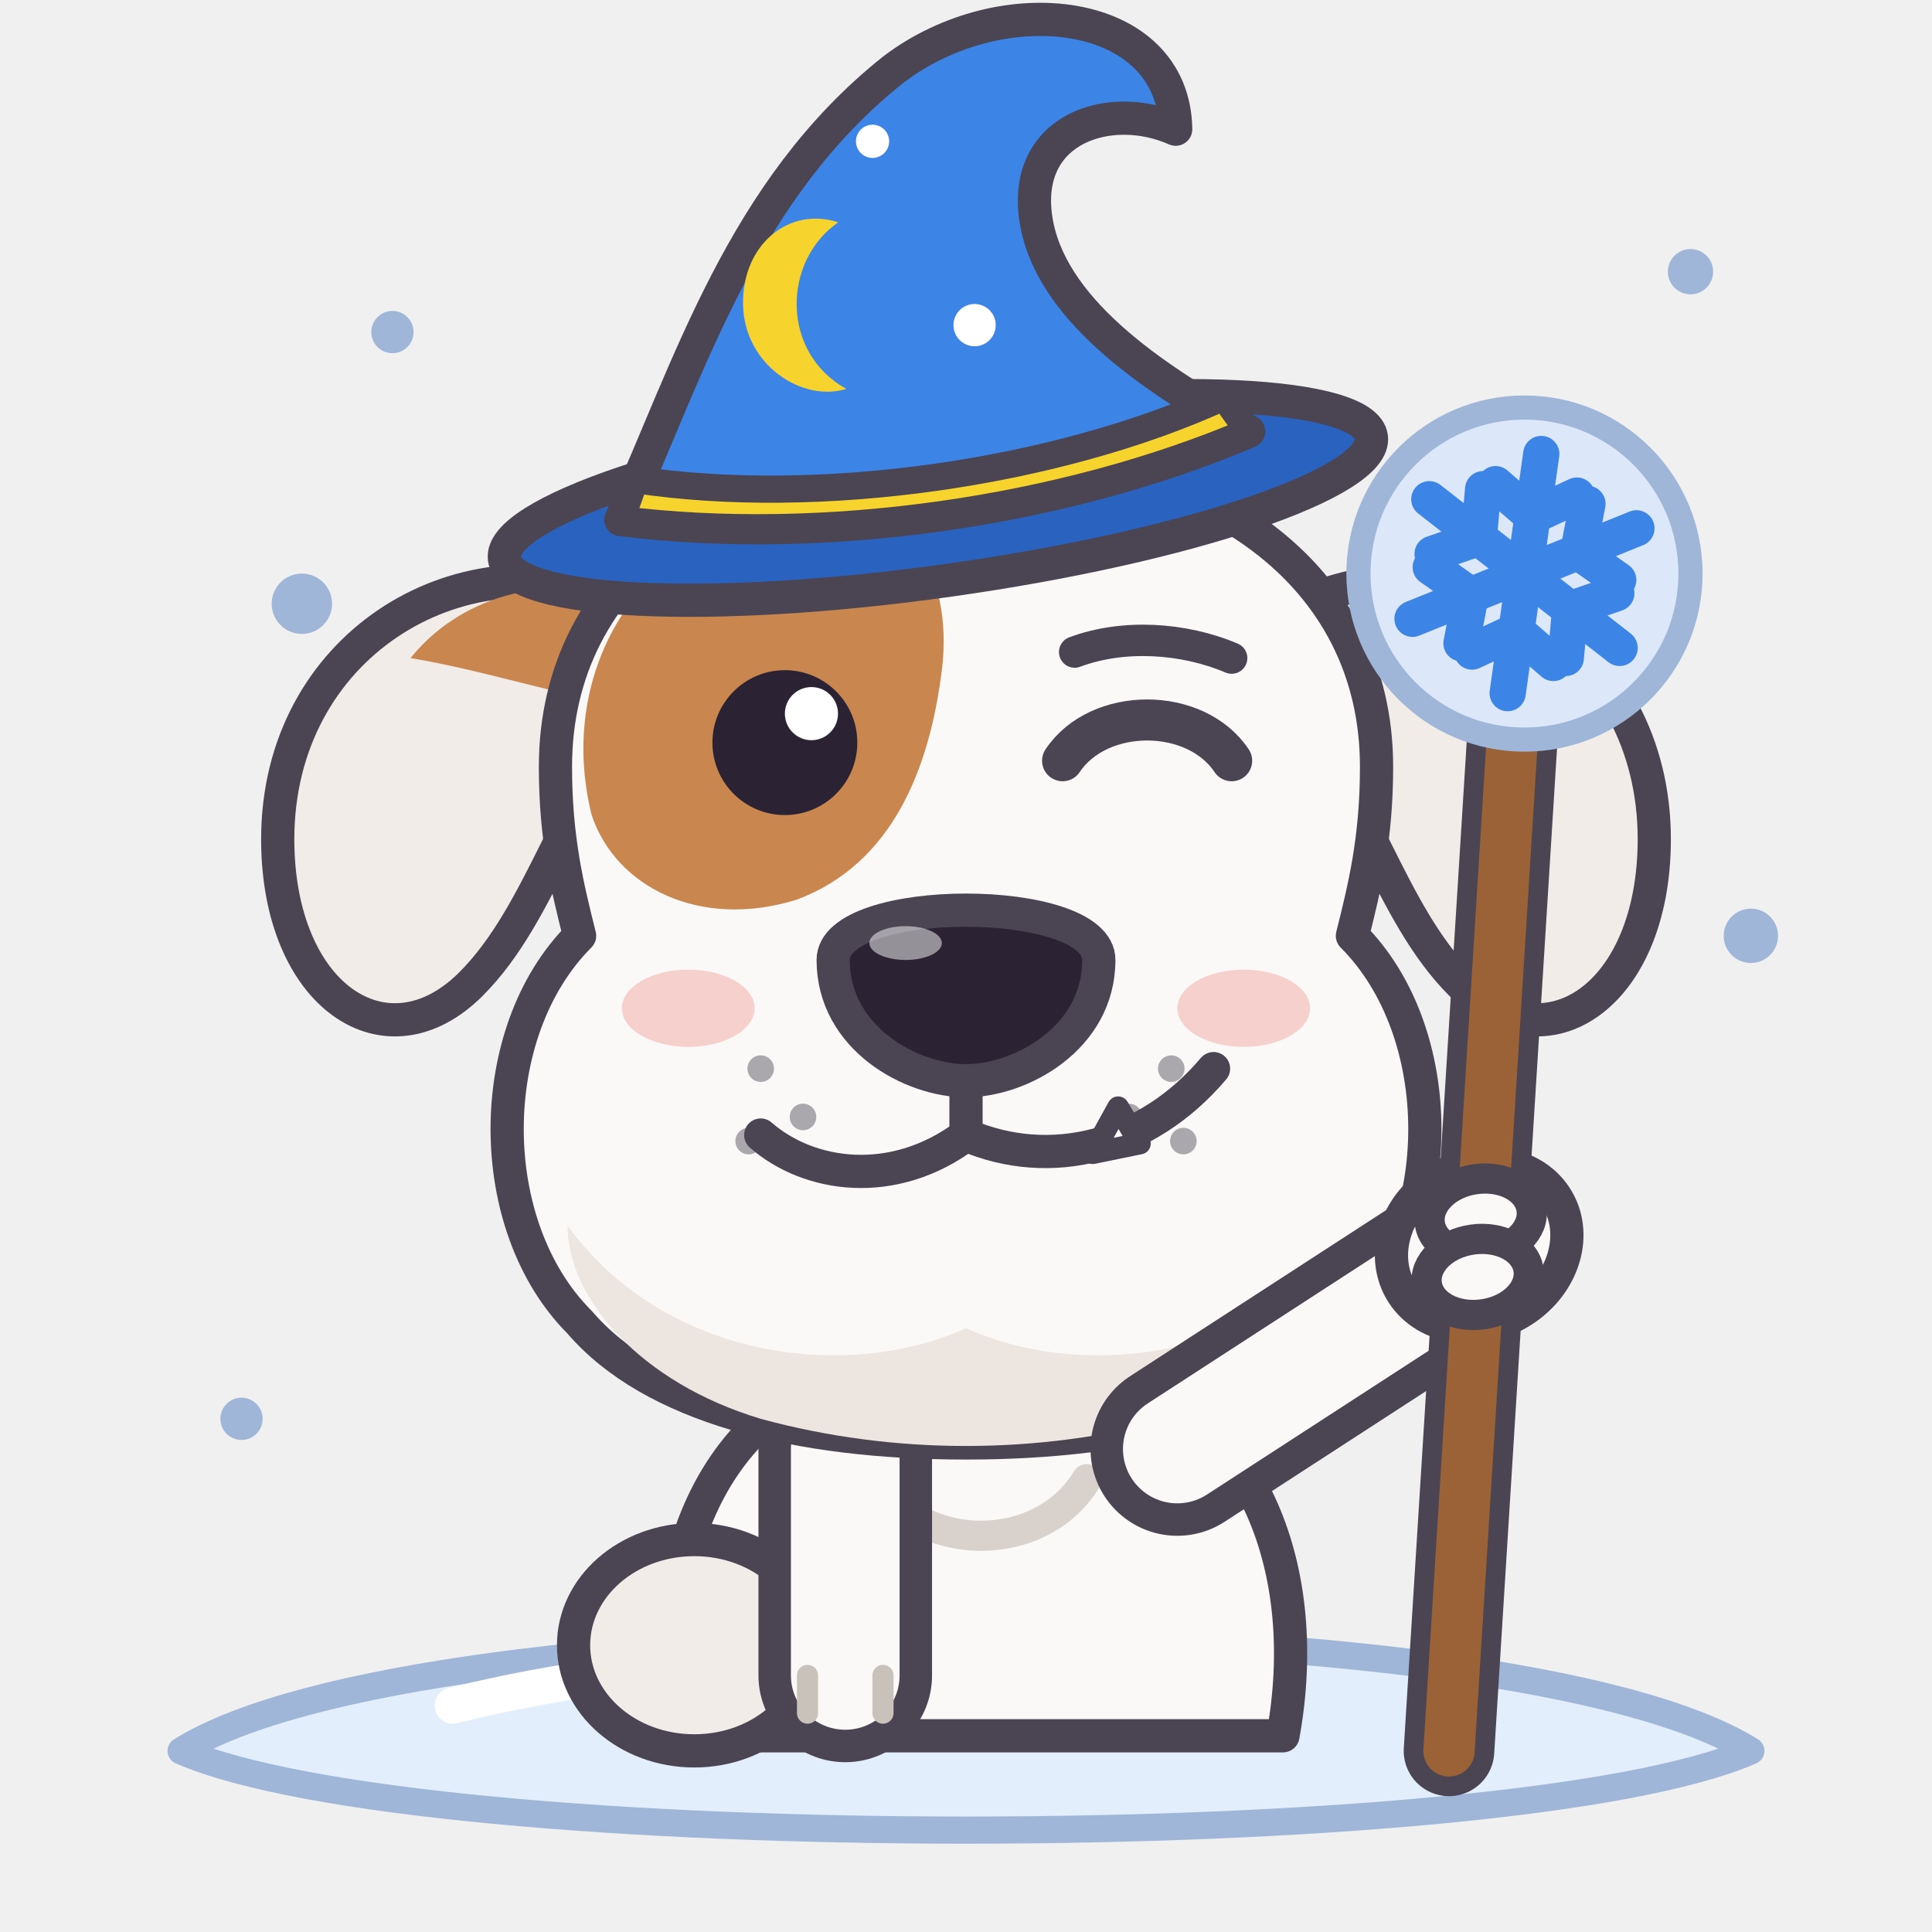
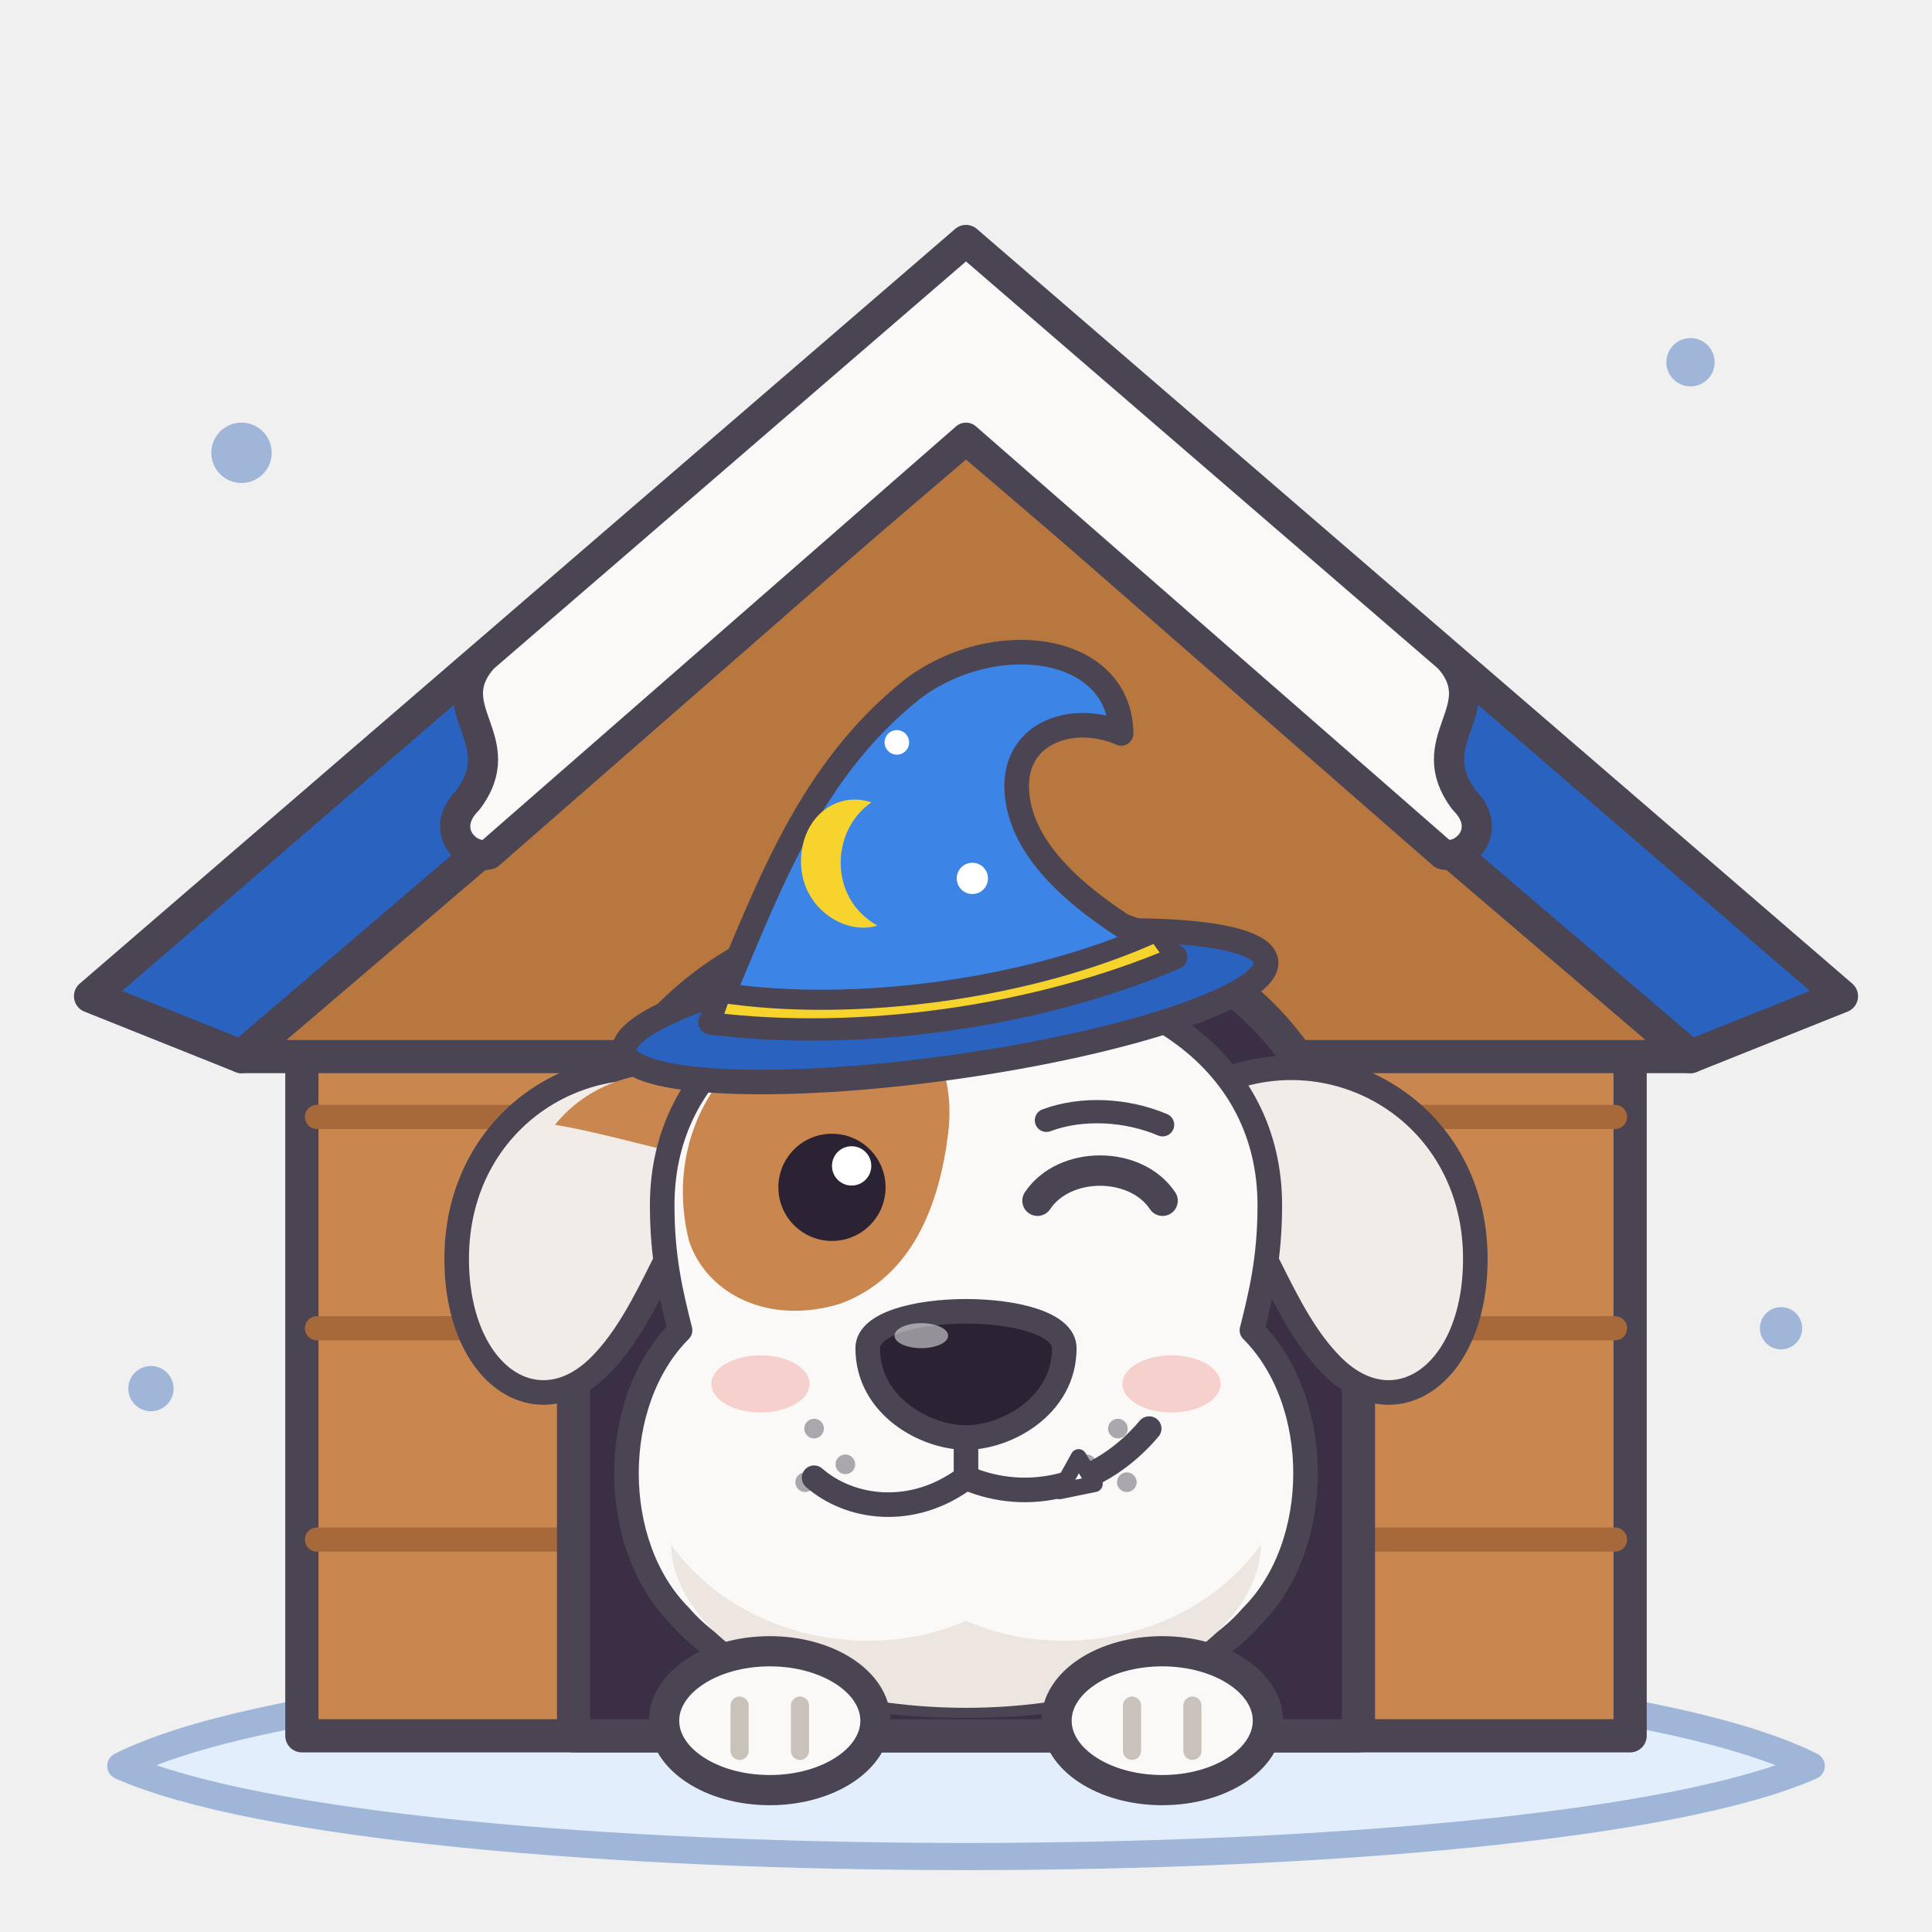
- <svg xmlns="http://www.w3.org/2000/svg" xmlns:xlink="http://www.w3.org/1999/xlink" width="128" height="128" viewBox="0 0 128 128">
-   <defs>
-     <g id="arm">
-       <line x1="0" y1="0" x2="0" y2="-1" />
-       <polyline points="-0.34,-0.7 0,-0.48 0.34,-0.7" />
+ <svg xmlns="http://www.w3.org/2000/svg" width="128" height="128" viewBox="0 0 128 128">
+   <path d="M 8 117 C 26 108, 102 108, 120 117 C 102 125, 26 125, 8 117 Z" fill="#e3eefc" stroke="#9fb6d8" stroke-width="1.8" stroke-linejoin="round" />
+   <g stroke="#4a4453" stroke-width="2.2" stroke-linejoin="round" stroke-linecap="round">
+     <path d="M 20 60 L 108 60 L 108 115 L 20 115 Z" fill="#c9874f" />
+     <g stroke="#a8693a" stroke-width="1.6" fill="none">
+       <path d="M 21 74 L 107 74 M 21 88 L 107 88 M 21 102 L 107 102" />
    </g>
-     <g id="flake">
-       <use xlink:href="#arm" />
-       <use xlink:href="#arm" transform="rotate(60)" />
-       <use xlink:href="#arm" transform="rotate(120)" />
-       <use xlink:href="#arm" transform="rotate(180)" />
-       <use xlink:href="#arm" transform="rotate(240)" />
-       <use xlink:href="#arm" transform="rotate(300)" />
+     <path d="M 6 66 L 64 16 L 122 66 L 112 70 L 64 29 L 16 70 Z" fill="#2a63bf" />
+     <path d="M 64 29 L 112 70 L 16 70 Z" fill="#b8773f" />
+     <path d="M 32 43.6 L 64 16 L 96 43.6 C 99 47, 94 49, 97 53 C 99 55, 97 57, 95.6 56.6 L 64 29 L 32.4 56.6 C 31 57, 29 55, 31 53 C 34 49, 29 47, 32 43.6 Z" fill="#fbf9f7" stroke-width="2" />
+     <path d="M 38 115 L 38 84 C 38 68, 50 60, 64 60 C 78 60, 90 68, 90 84 L 90 115 Z" fill="#3b2f45" />
+   </g>
+   <g transform="translate(64 113) scale(0.74) translate(-64 -95.6)">
+     <g transform="translate(12.8 -2) scale(0.8)" stroke="#4a4453" stroke-width="2.75" stroke-linejoin="round" stroke-linecap="round">
+       <path d="M 35 52 C 22 47, 7 56, 7 72 C 7 85, 16 91, 23 84 C 29 78, 31 68, 37 62 Z" fill="#f1ece8" />
+       <path d="M 93 52 C 106 47, 121 56, 121 72 C 121 85, 112 91, 105 84 C 99 78, 97 68, 91 62 Z" fill="#f1ece8" />
+       <path d="M 35 52 C 29 50, 22 52, 18 57 C 24 58, 30 60, 36 61 Z" fill="#c9874f" stroke="none" />
+       <path d="M 64 40 C 84 40, 98 50, 98 66 C 98 72, 97 76, 96 80 C 104 88, 104 104, 96 112 C 90 119, 78 122, 64 122 C 50 122, 38 119, 32 112 C 24 104, 24 88, 32 80 C 31 76, 30 72, 30 66 C 30 50, 44 40, 64 40 Z" fill="#fbf9f7" />
+       <path d="M 31 104 C 39 115, 54 117, 64 112.5 C 74 117, 89 115, 97 104 C 97 110, 91 117, 81 120 C 70 123, 58 123, 47 120 C 37 117, 31 110, 31 104 Z" fill="#ece5e0" stroke="none" />
+       <path d="M 33 70 C 30 58, 37 46, 51 44 C 59 43, 63 50, 62 58 C 61 66, 58 74, 50 77 C 42 79.5, 35 76, 33 70 Z" fill="#c9874f" stroke="none" />
+       <ellipse cx="41" cy="86" rx="5.5" ry="3.2" fill="#f2a7a1" stroke="none" opacity="0.5" />
+       <ellipse cx="87" cy="86" rx="5.5" ry="3.2" fill="#f2a7a1" stroke="none" opacity="0.5" />
+       <circle cx="49" cy="64" r="6" fill="#2b2233" stroke="none" />
+       <circle cx="51.2" cy="61.6" r="2.2" fill="#ffffff" stroke="none" />
+       <path d="M 72 65.5 C 75 61, 83 61, 86 65.5" fill="none" stroke-width="3.4" />
+       <path d="M 73 56.5 C 77 55, 82 55.3, 86 57" fill="none" stroke-width="2.6" />
+       <g fill="#4a4453" stroke="none" opacity="0.45">
+         <circle cx="47" cy="91" r="1.1" />
+         <circle cx="50.5" cy="95" r="1.1" />
+         <circle cx="46" cy="97" r="1.1" />
+         <circle cx="81" cy="91" r="1.1" />
+         <circle cx="77.5" cy="95" r="1.1" />
+         <circle cx="82" cy="97" r="1.1" />
+       </g>
+       <path d="M 53 82 C 53 76.5, 75 76.5, 75 82 C 75 88.5, 68.5 92, 64 92 C 59.5 92, 53 88.5, 53 82 Z" fill="#2b2233" />
+       <ellipse cx="59" cy="80.6" rx="3" ry="1.4" fill="#ffffff" stroke="none" opacity="0.5" />
+       <path d="M 64 92 L 64 96.5" fill="none" />
+       <path d="M 64 96.5 C 58 101, 51 100, 47 96.5" fill="none" />
+       <path d="M 64 96.5 C 71 99.5, 79 97.5, 84.5 91" fill="none" />
+       <path d="M 74.5 98 L 76.6 94.2 L 78.4 97.2 Z" fill="#ffffff" stroke-width="1.8" />
    </g>
-   </defs>
-   <path d="M 12 116 C 28 106, 100 106, 116 116 C 100 123, 28 123, 12 116 Z" fill="#e3eefc" stroke="#9fb6d8" stroke-width="1.8" stroke-linejoin="round" />
-   <path d="M 30 113 C 44 109.5, 62 109, 74 110" fill="none" stroke="#ffffff" stroke-width="2.4" stroke-linecap="round" />
-   <g stroke="#4a4453" stroke-width="2.2" stroke-linejoin="round" stroke-linecap="round">
-     <path d="M 45 115 C 43 104, 47 94, 56 91 L 74 91 C 83 94, 87 104, 85 115 Z" fill="#fbf9f7" />
-     <ellipse cx="46" cy="109" rx="8" ry="7" fill="#f1ece8" />
-     <path d="M 58 98 C 61 103, 69 103, 72 98" fill="none" stroke="#d9d2cc" stroke-width="2" />
+     <g stroke="#4a4453" stroke-width="2.2" stroke-linejoin="round" stroke-linecap="round" transform="rotate(-8 62 32)">
+       <ellipse cx="62" cy="33" rx="29" ry="5.5" fill="#2a63bf" />
+       <path d="M 41 31.5 C 47 22, 52 11, 63 4.5 C 71 0, 82 3, 81 11 C 77 8.5, 71 9.5, 71 15.5 C 71 21.5, 77 27, 83 31.5 C 70 35, 54 35, 41 31.5 Z" fill="#3c84e6" />
+       <path d="M 42.3 29 C 54 32.5, 70 32.5, 81.7 29 L 83 31.5 C 70 35, 54 35, 41 31.5 Z" fill="#f6d32d" stroke-width="1.8" />
+       <path d="M 58 14 C 54 16, 53 22, 57 25 C 54 25.5, 50.5 22.5, 51 18.5 C 51.5 14.5, 55 12.5, 58 14 Z" fill="#f6d32d" stroke="none" />
+       <circle cx="66" cy="22" r="1.4" fill="#ffffff" stroke="none" />
+       <circle cx="61" cy="9" r="1.1" fill="#ffffff" stroke="none" />
+     </g>
  </g>
-   <line x1="56" y1="96" x2="56" y2="111" stroke="#4a4453" stroke-width="11.5" stroke-linecap="round" />
-   <line x1="56" y1="96" x2="56" y2="111" stroke="#fbf9f7" stroke-width="7.2" stroke-linecap="round" />
-   <path d="M 53.5 113.5 L 53.5 111 M 58.5 113.5 L 58.5 111" stroke="#c9c2bb" stroke-width="1.4" stroke-linecap="round" />
-   <g transform="translate(12.8 -2) scale(0.8)" stroke="#4a4453" stroke-width="2.75" stroke-linejoin="round" stroke-linecap="round">
-     <path d="M 35 52 C 22 47, 7 56, 7 72 C 7 85, 16 91, 23 84 C 29 78, 31 68, 37 62 Z" fill="#f1ece8" />
-     <path d="M 93 52 C 106 47, 121 56, 121 72 C 121 85, 112 91, 105 84 C 99 78, 97 68, 91 62 Z" fill="#f1ece8" />
-     <path d="M 35 52 C 29 50, 22 52, 18 57 C 24 58, 30 60, 36 61 Z" fill="#c9874f" stroke="none" />
-     <path d="M 64 40 C 84 40, 98 50, 98 66 C 98 72, 97 76, 96 80 C 104 88, 104 104, 96 112 C 90 119, 78 122, 64 122 C 50 122, 38 119, 32 112 C 24 104, 24 88, 32 80 C 31 76, 30 72, 30 66 C 30 50, 44 40, 64 40 Z" fill="#fbf9f7" />
-     <path d="M 31 104 C 39 115, 54 117, 64 112.5 C 74 117, 89 115, 97 104 C 97 110, 91 117, 81 120 C 70 123, 58 123, 47 120 C 37 117, 31 110, 31 104 Z" fill="#ece5e0" stroke="none" />
-     <path d="M 33 70 C 30 58, 37 46, 51 44 C 59 43, 63 50, 62 58 C 61 66, 58 74, 50 77 C 42 79.5, 35 76, 33 70 Z" fill="#c9874f" stroke="none" />
-     <ellipse cx="41" cy="86" rx="5.5" ry="3.2" fill="#f2a7a1" stroke="none" opacity="0.5" />
-     <ellipse cx="87" cy="86" rx="5.5" ry="3.2" fill="#f2a7a1" stroke="none" opacity="0.5" />
-     <circle cx="49" cy="64" r="6" fill="#2b2233" stroke="none" />
-     <circle cx="51.2" cy="61.6" r="2.2" fill="#ffffff" stroke="none" />
-     <path d="M 72 65.5 C 75 61, 83 61, 86 65.5" fill="none" stroke-width="3.4" />
-     <path d="M 73 56.5 C 77 55, 82 55.3, 86 57" fill="none" stroke-width="2.6" />
-     <g fill="#4a4453" stroke="none" opacity="0.45">
-       <circle cx="47" cy="91" r="1.1" />
-       <circle cx="50.5" cy="95" r="1.1" />
-       <circle cx="46" cy="97" r="1.1" />
-       <circle cx="81" cy="91" r="1.1" />
-       <circle cx="77.5" cy="95" r="1.1" />
-       <circle cx="82" cy="97" r="1.1" />
-     </g>
-     <path d="M 53 82 C 53 76.5, 75 76.5, 75 82 C 75 88.5, 68.5 92, 64 92 C 59.5 92, 53 88.5, 53 82 Z" fill="#2b2233" />
-     <ellipse cx="59" cy="80.6" rx="3" ry="1.4" fill="#ffffff" stroke="none" opacity="0.5" />
-     <path d="M 64 92 L 64 96.5" fill="none" />
-     <path d="M 64 96.5 C 58 101, 51 100, 47 96.5" fill="none" />
-     <path d="M 64 96.5 C 71 99.5, 79 97.5, 84.5 91" fill="none" />
-     <path d="M 74.5 98 L 76.6 94.2 L 78.4 97.2 Z" fill="#ffffff" stroke-width="1.8" />
+   <g stroke="#4a4453" stroke-width="2" fill="#fbf9f7">
+     <ellipse cx="51" cy="114" rx="7" ry="4.6" />
+     <ellipse cx="77" cy="114" rx="7" ry="4.6" />
  </g>
-   <g stroke="#4a4453" stroke-width="2.2" stroke-linejoin="round" stroke-linecap="round" transform="rotate(-8 62 32)">
-     <ellipse cx="62" cy="33" rx="29" ry="5.5" fill="#2a63bf" />
-     <path d="M 41 31.5 C 47 22, 52 11, 63 4.5 C 71 0, 82 3, 81 11 C 77 8.5, 71 9.5, 71 15.5 C 71 21.5, 77 27, 83 31.5 C 70 35, 54 35, 41 31.5 Z" fill="#3c84e6" />
-     <path d="M 42.3 29 C 54 32.5, 70 32.5, 81.7 29 L 83 31.5 C 70 35, 54 35, 41 31.5 Z" fill="#f6d32d" stroke-width="1.8" />
-     <path d="M 58 14 C 54 16, 53 22, 57 25 C 54 25.5, 50.5 22.5, 51 18.5 C 51.5 14.5, 55 12.5, 58 14 Z" fill="#f6d32d" stroke="none" />
-     <circle cx="66" cy="22" r="1.4" fill="#ffffff" stroke="none" />
-     <circle cx="61" cy="9" r="1.1" fill="#ffffff" stroke="none" />
-   </g>
-   <line x1="78" y1="96" x2="96.5" y2="84" stroke="#4a4453" stroke-width="11.5" stroke-linecap="round" />
-   <line x1="78" y1="96" x2="96.5" y2="84" stroke="#fbf9f7" stroke-width="7.2" stroke-linecap="round" />
-   <g stroke="#4a4453" stroke-width="2.2" stroke-linecap="round">
-     <ellipse cx="98" cy="82.5" rx="6" ry="5.2" fill="#fbf9f7" transform="rotate(-30 98 82.5)" />
-   </g>
-   <line x1="96" y1="116" x2="100.5" y2="44" stroke="#4a4453" stroke-width="6" stroke-linecap="round" />
-   <line x1="96" y1="116" x2="100.5" y2="44" stroke="#9a6236" stroke-width="3.4" stroke-linecap="round" />
-   <g stroke="#4a4453" stroke-width="2" fill="#fbf9f7">
-     <ellipse cx="98.1" cy="80.6" rx="3.4" ry="2.5" transform="rotate(-8 98.1 80.6)" />
-     <ellipse cx="97.9" cy="84.6" rx="3.4" ry="2.5" transform="rotate(-8 97.9 84.6)" />
-   </g>
-   <circle cx="101" cy="38" r="11" fill="#dce8fa" stroke="#9fb6d8" stroke-width="1.6" />
-   <g transform="translate(101 38) scale(8) rotate(8)" fill="none" stroke="#3c84e6" stroke-width="0.3" stroke-linecap="round" stroke-linejoin="round">
-     <use xlink:href="#flake" />
-   </g>
+   <path d="M 49 113 L 49 116 M 53 113 L 53 116 M 75 113 L 75 116 M 79 113 L 79 116" stroke="#c9c2bb" stroke-width="1.2" stroke-linecap="round" />
  <g fill="#9fb6d8">
-     <circle cx="20" cy="40" r="2" />
-     <circle cx="26" cy="22" r="1.4" />
-     <circle cx="116" cy="62" r="1.8" />
-     <circle cx="112" cy="18" r="1.5" />
-     <circle cx="16" cy="94" r="1.4" />
+     <circle cx="16" cy="30" r="2" />
+     <circle cx="112" cy="24" r="1.6" />
+     <circle cx="118" cy="88" r="1.4" />
+     <circle cx="10" cy="92" r="1.5" />
  </g>
</svg>
